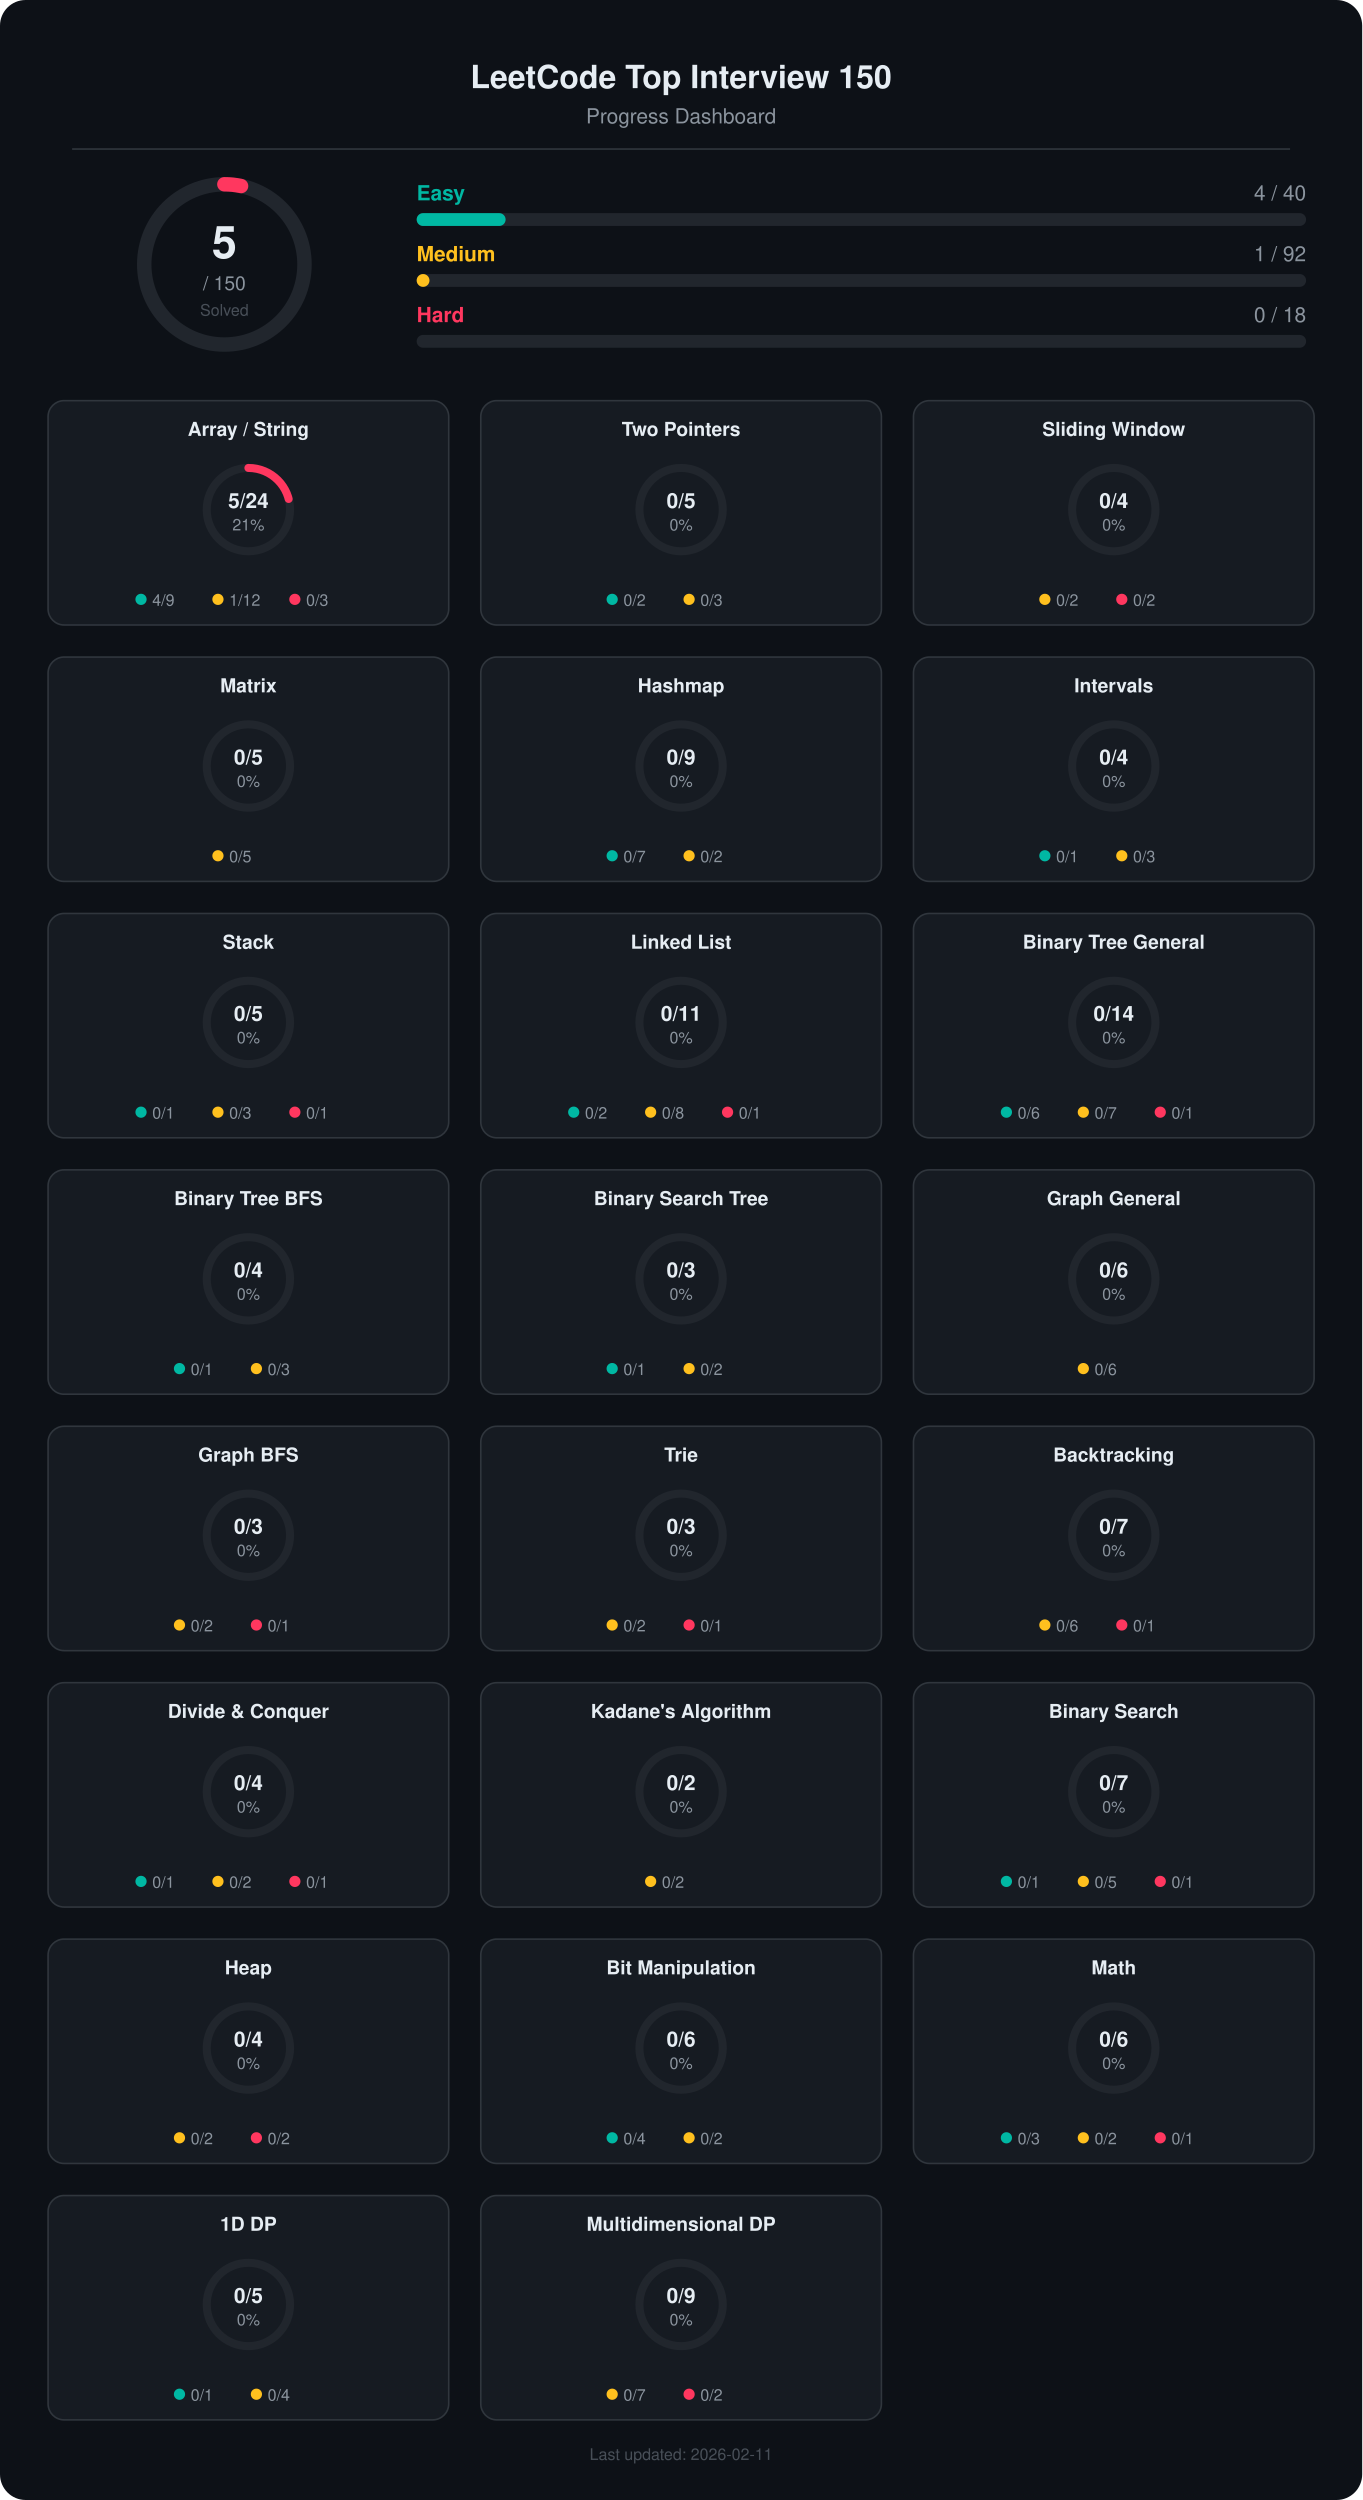
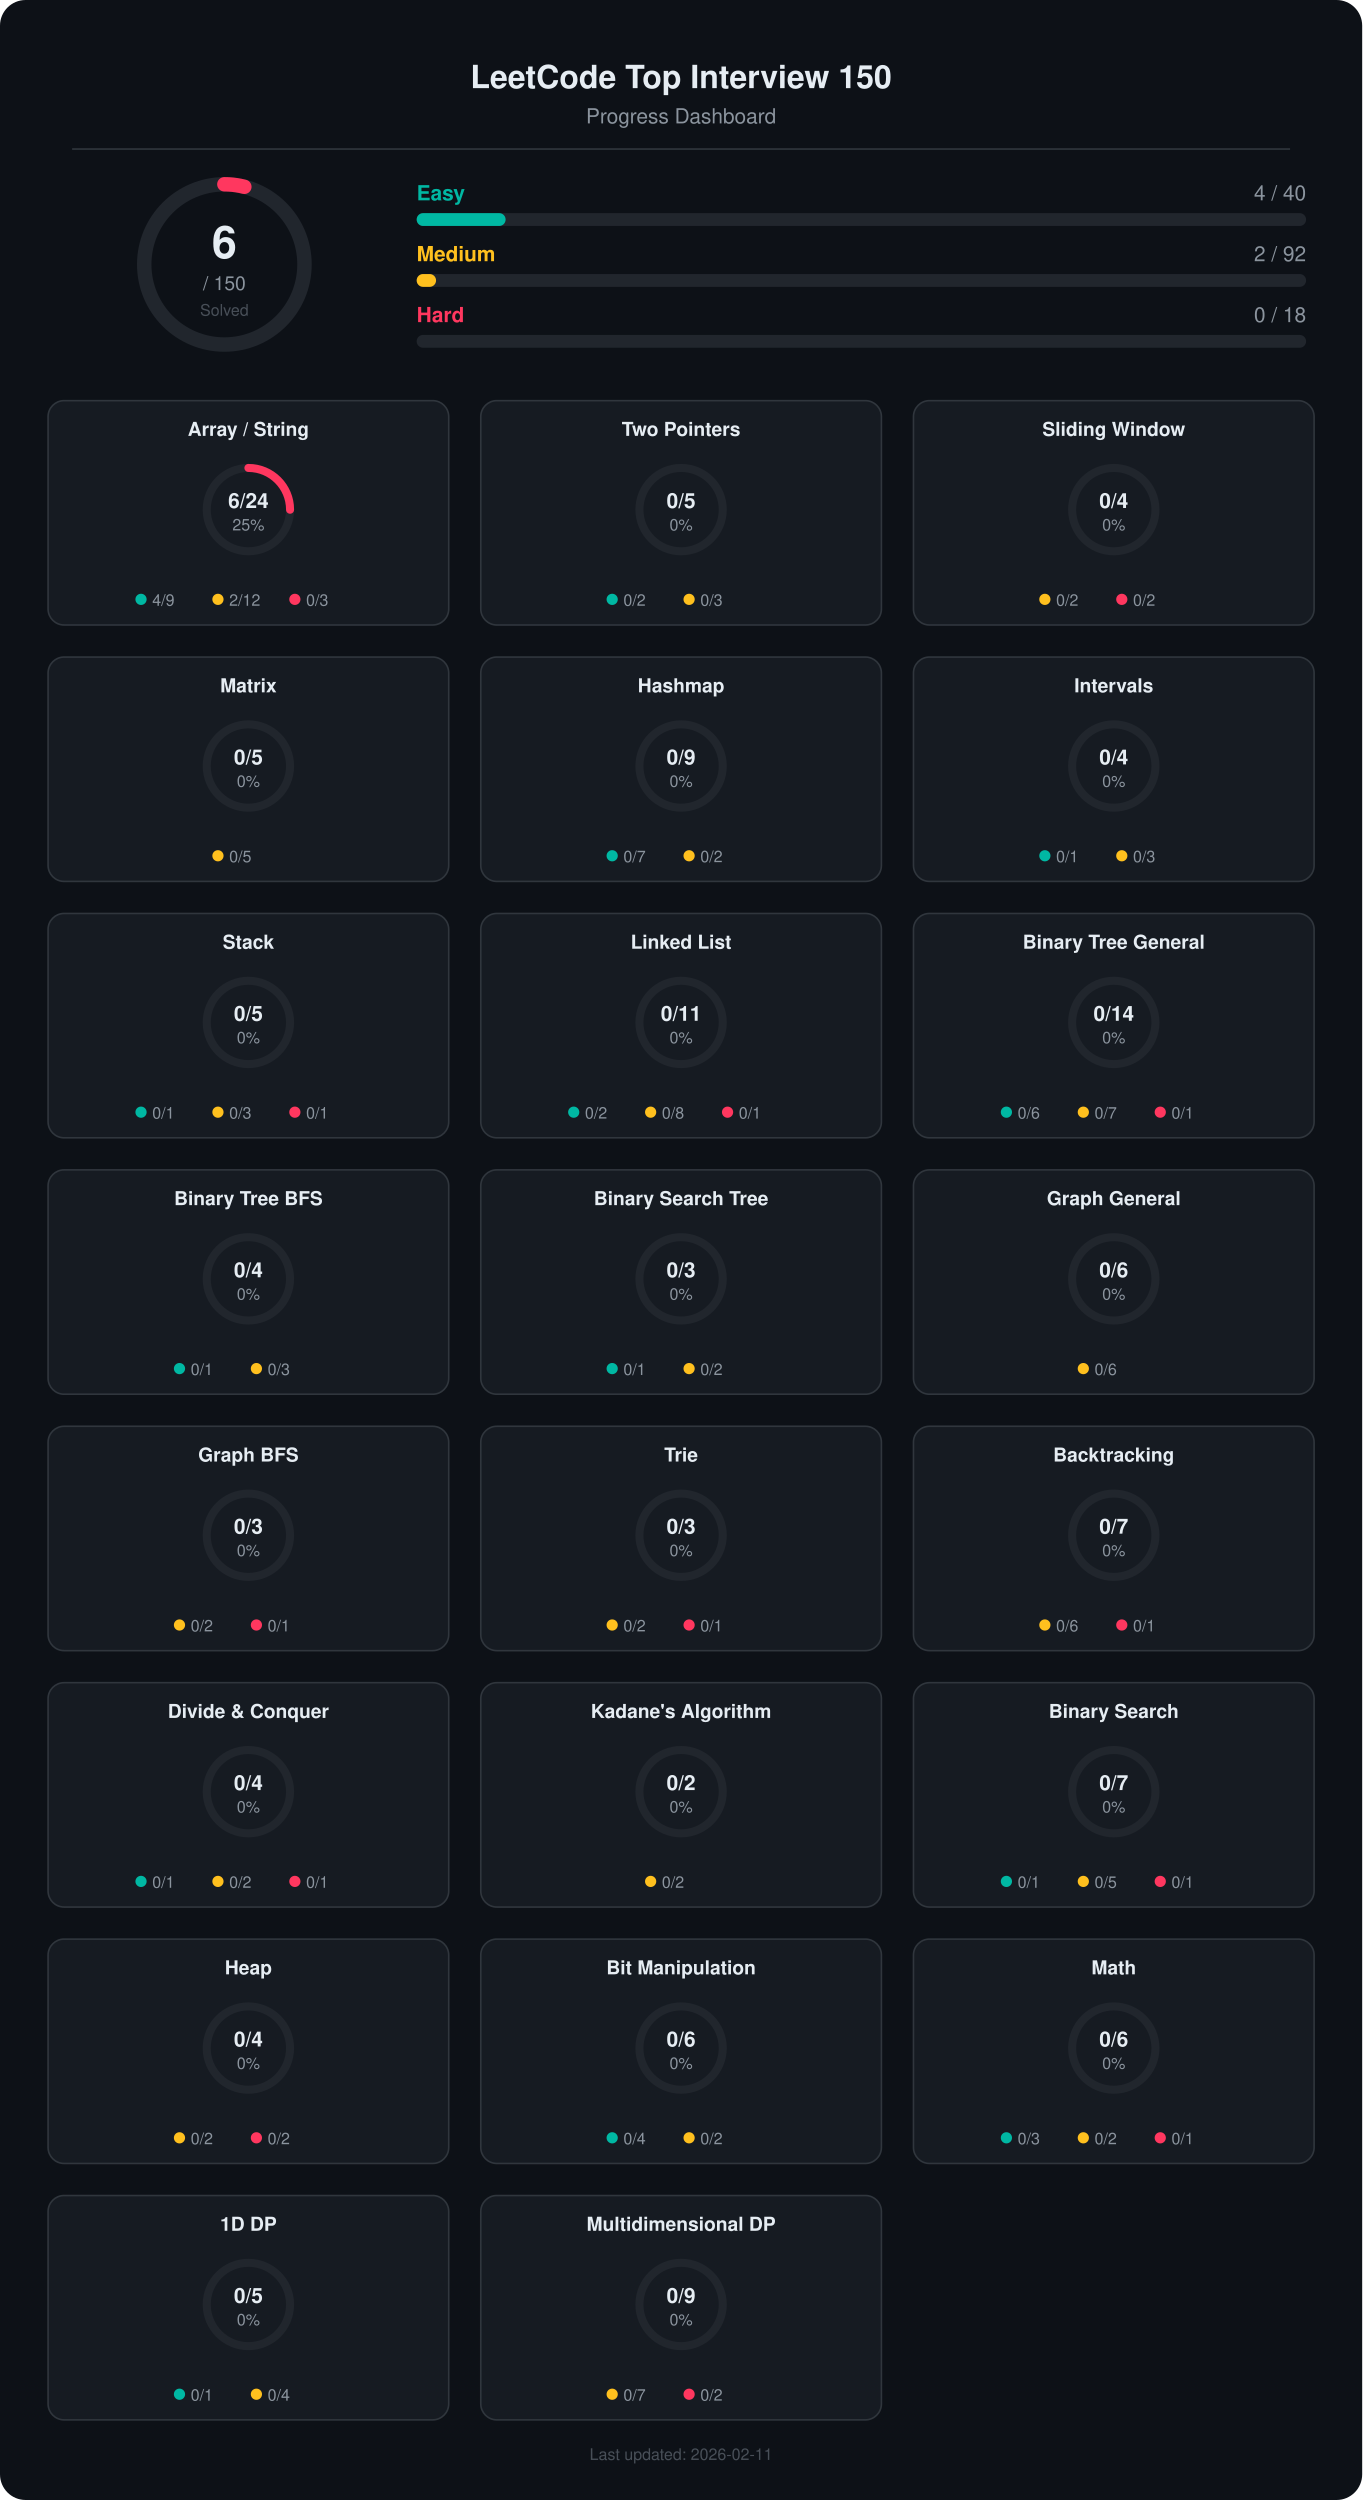
<svg xmlns="http://www.w3.org/2000/svg" width="850" height="1560" viewBox="0 0 850 1560">
  <rect width="850" height="1560" rx="16" fill="#0d1117" />
  <text x="425.0" y="55" fill="#e6edf3" font-size="20" font-weight="700" font-family="-apple-system,BlinkMacSystemFont,'Segoe UI',Helvetica,Arial,sans-serif" text-anchor="middle">LeetCode Top Interview 150</text>
  <text x="425.0" y="77" fill="#8b949e" font-size="13" font-weight="400" font-family="-apple-system,BlinkMacSystemFont,'Segoe UI',Helvetica,Arial,sans-serif" text-anchor="middle">Progress Dashboard</text>
  <line x1="45" y1="93" x2="805" y2="93" stroke="#30363d" stroke-width="1" />
  <circle cx="140" cy="165" r="50" fill="none" stroke="#21262d" stroke-width="9" />
-   <circle cx="140" cy="165" r="50" fill="none" stroke="#ff375f" stroke-width="9" stroke-linecap="round" stroke-dasharray="314.2" stroke-dashoffset="303.7" transform="rotate(-90 140 165)" />
-   <text x="140" y="161" fill="#e6edf3" font-size="28" font-weight="700" font-family="-apple-system,BlinkMacSystemFont,'Segoe UI',Helvetica,Arial,sans-serif" text-anchor="middle">5</text>
+   <circle cx="140" cy="165" r="50" fill="none" stroke="#ff375f" stroke-width="9" stroke-linecap="round" stroke-dasharray="314.2" stroke-dashoffset="301.6" transform="rotate(-90 140 165)" />
+   <text x="140" y="161" fill="#e6edf3" font-size="28" font-weight="700" font-family="-apple-system,BlinkMacSystemFont,'Segoe UI',Helvetica,Arial,sans-serif" text-anchor="middle">6</text>
  <text x="140" y="181" fill="#8b949e" font-size="12" font-weight="400" font-family="-apple-system,BlinkMacSystemFont,'Segoe UI',Helvetica,Arial,sans-serif" text-anchor="middle">/ 150</text>
  <text x="140" y="197" fill="#484f58" font-size="10" font-weight="400" font-family="-apple-system,BlinkMacSystemFont,'Segoe UI',Helvetica,Arial,sans-serif" text-anchor="middle">Solved</text>
  <text x="260" y="125" fill="#00b8a3" font-size="13" font-weight="600" font-family="-apple-system,BlinkMacSystemFont,'Segoe UI',Helvetica,Arial,sans-serif" text-anchor="start">Easy</text>
  <text x="815" y="125" fill="#8b949e" font-size="13" font-weight="400" font-family="-apple-system,BlinkMacSystemFont,'Segoe UI',Helvetica,Arial,sans-serif" text-anchor="end">4 / 40</text>
  <rect x="260" y="133" width="555" height="8" rx="4.0" fill="#21262d" />
  <rect x="260" y="133" width="55.5" height="8" rx="4.0" fill="#00b8a3" />
  <text x="260" y="163" fill="#ffc01e" font-size="13" font-weight="600" font-family="-apple-system,BlinkMacSystemFont,'Segoe UI',Helvetica,Arial,sans-serif" text-anchor="start">Medium</text>
-   <text x="815" y="163" fill="#8b949e" font-size="13" font-weight="400" font-family="-apple-system,BlinkMacSystemFont,'Segoe UI',Helvetica,Arial,sans-serif" text-anchor="end">1 / 92</text>
+   <text x="815" y="163" fill="#8b949e" font-size="13" font-weight="400" font-family="-apple-system,BlinkMacSystemFont,'Segoe UI',Helvetica,Arial,sans-serif" text-anchor="end">2 / 92</text>
  <rect x="260" y="171" width="555" height="8" rx="4.0" fill="#21262d" />
-   <rect x="260" y="171" width="8.0" height="8" rx="4.0" fill="#ffc01e" />
+   <rect x="260" y="171" width="12.1" height="8" rx="4.0" fill="#ffc01e" />
  <text x="260" y="201" fill="#ff375f" font-size="13" font-weight="600" font-family="-apple-system,BlinkMacSystemFont,'Segoe UI',Helvetica,Arial,sans-serif" text-anchor="start">Hard</text>
  <text x="815" y="201" fill="#8b949e" font-size="13" font-weight="400" font-family="-apple-system,BlinkMacSystemFont,'Segoe UI',Helvetica,Arial,sans-serif" text-anchor="end">0 / 18</text>
  <rect x="260" y="209" width="555" height="8" rx="4.0" fill="#21262d" />
  <rect x="30.0" y="250" width="250" height="140" rx="10" fill="#161b22" stroke="#30363d" stroke-width="1" />
  <text x="155.0" y="272" fill="#e6edf3" font-size="12" font-weight="600" font-family="-apple-system,BlinkMacSystemFont,'Segoe UI',Helvetica,Arial,sans-serif" text-anchor="middle">Array / String</text>
  <circle cx="155.0" cy="318" r="26" fill="none" stroke="#21262d" stroke-width="5" />
-   <circle cx="155.0" cy="318" r="26" fill="none" stroke="#ff375f" stroke-width="5" stroke-linecap="round" stroke-dasharray="163.4" stroke-dashoffset="129.3" transform="rotate(-90 155.0 318)" />
-   <text x="155.0" y="317" fill="#e6edf3" font-size="13" font-weight="700" font-family="-apple-system,BlinkMacSystemFont,'Segoe UI',Helvetica,Arial,sans-serif" text-anchor="middle">5/24</text>
-   <text x="155.0" y="331" fill="#8b949e" font-size="10" font-weight="400" font-family="-apple-system,BlinkMacSystemFont,'Segoe UI',Helvetica,Arial,sans-serif" text-anchor="middle">21%</text>
+   <circle cx="155.0" cy="318" r="26" fill="none" stroke="#ff375f" stroke-width="5" stroke-linecap="round" stroke-dasharray="163.4" stroke-dashoffset="122.5" transform="rotate(-90 155.0 318)" />
+   <text x="155.0" y="317" fill="#e6edf3" font-size="13" font-weight="700" font-family="-apple-system,BlinkMacSystemFont,'Segoe UI',Helvetica,Arial,sans-serif" text-anchor="middle">6/24</text>
+   <text x="155.0" y="331" fill="#8b949e" font-size="10" font-weight="400" font-family="-apple-system,BlinkMacSystemFont,'Segoe UI',Helvetica,Arial,sans-serif" text-anchor="middle">25%</text>
  <circle cx="88.0" cy="374" r="3.5" fill="#00b8a3" />
  <text x="95.0" y="378" fill="#8b949e" font-size="10" font-weight="normal" font-family="-apple-system,BlinkMacSystemFont,'Segoe UI',Helvetica,Arial,sans-serif" text-anchor="start">4/9</text>
  <circle cx="136.0" cy="374" r="3.5" fill="#ffc01e" />
-   <text x="143.0" y="378" fill="#8b949e" font-size="10" font-weight="normal" font-family="-apple-system,BlinkMacSystemFont,'Segoe UI',Helvetica,Arial,sans-serif" text-anchor="start">1/12</text>
+   <text x="143.0" y="378" fill="#8b949e" font-size="10" font-weight="normal" font-family="-apple-system,BlinkMacSystemFont,'Segoe UI',Helvetica,Arial,sans-serif" text-anchor="start">2/12</text>
  <circle cx="184.0" cy="374" r="3.5" fill="#ff375f" />
  <text x="191.0" y="378" fill="#8b949e" font-size="10" font-weight="normal" font-family="-apple-system,BlinkMacSystemFont,'Segoe UI',Helvetica,Arial,sans-serif" text-anchor="start">0/3</text>
  <rect x="300.0" y="250" width="250" height="140" rx="10" fill="#161b22" stroke="#30363d" stroke-width="1" />
  <text x="425.0" y="272" fill="#e6edf3" font-size="12" font-weight="600" font-family="-apple-system,BlinkMacSystemFont,'Segoe UI',Helvetica,Arial,sans-serif" text-anchor="middle">Two Pointers</text>
  <circle cx="425.0" cy="318" r="26" fill="none" stroke="#21262d" stroke-width="5" />
  <text x="425.0" y="317" fill="#e6edf3" font-size="13" font-weight="700" font-family="-apple-system,BlinkMacSystemFont,'Segoe UI',Helvetica,Arial,sans-serif" text-anchor="middle">0/5</text>
  <text x="425.0" y="331" fill="#8b949e" font-size="10" font-weight="400" font-family="-apple-system,BlinkMacSystemFont,'Segoe UI',Helvetica,Arial,sans-serif" text-anchor="middle">0%</text>
  <circle cx="382.0" cy="374" r="3.5" fill="#00b8a3" />
  <text x="389.0" y="378" fill="#8b949e" font-size="10" font-weight="normal" font-family="-apple-system,BlinkMacSystemFont,'Segoe UI',Helvetica,Arial,sans-serif" text-anchor="start">0/2</text>
  <circle cx="430.0" cy="374" r="3.5" fill="#ffc01e" />
  <text x="437.0" y="378" fill="#8b949e" font-size="10" font-weight="normal" font-family="-apple-system,BlinkMacSystemFont,'Segoe UI',Helvetica,Arial,sans-serif" text-anchor="start">0/3</text>
  <rect x="570.0" y="250" width="250" height="140" rx="10" fill="#161b22" stroke="#30363d" stroke-width="1" />
  <text x="695.0" y="272" fill="#e6edf3" font-size="12" font-weight="600" font-family="-apple-system,BlinkMacSystemFont,'Segoe UI',Helvetica,Arial,sans-serif" text-anchor="middle">Sliding Window</text>
  <circle cx="695.0" cy="318" r="26" fill="none" stroke="#21262d" stroke-width="5" />
  <text x="695.0" y="317" fill="#e6edf3" font-size="13" font-weight="700" font-family="-apple-system,BlinkMacSystemFont,'Segoe UI',Helvetica,Arial,sans-serif" text-anchor="middle">0/4</text>
  <text x="695.0" y="331" fill="#8b949e" font-size="10" font-weight="400" font-family="-apple-system,BlinkMacSystemFont,'Segoe UI',Helvetica,Arial,sans-serif" text-anchor="middle">0%</text>
  <circle cx="652.0" cy="374" r="3.5" fill="#ffc01e" />
  <text x="659.0" y="378" fill="#8b949e" font-size="10" font-weight="normal" font-family="-apple-system,BlinkMacSystemFont,'Segoe UI',Helvetica,Arial,sans-serif" text-anchor="start">0/2</text>
  <circle cx="700.0" cy="374" r="3.5" fill="#ff375f" />
  <text x="707.0" y="378" fill="#8b949e" font-size="10" font-weight="normal" font-family="-apple-system,BlinkMacSystemFont,'Segoe UI',Helvetica,Arial,sans-serif" text-anchor="start">0/2</text>
  <rect x="30.0" y="410" width="250" height="140" rx="10" fill="#161b22" stroke="#30363d" stroke-width="1" />
  <text x="155.0" y="432" fill="#e6edf3" font-size="12" font-weight="600" font-family="-apple-system,BlinkMacSystemFont,'Segoe UI',Helvetica,Arial,sans-serif" text-anchor="middle">Matrix</text>
  <circle cx="155.0" cy="478" r="26" fill="none" stroke="#21262d" stroke-width="5" />
  <text x="155.0" y="477" fill="#e6edf3" font-size="13" font-weight="700" font-family="-apple-system,BlinkMacSystemFont,'Segoe UI',Helvetica,Arial,sans-serif" text-anchor="middle">0/5</text>
  <text x="155.0" y="491" fill="#8b949e" font-size="10" font-weight="400" font-family="-apple-system,BlinkMacSystemFont,'Segoe UI',Helvetica,Arial,sans-serif" text-anchor="middle">0%</text>
  <circle cx="136.0" cy="534" r="3.5" fill="#ffc01e" />
  <text x="143.0" y="538" fill="#8b949e" font-size="10" font-weight="normal" font-family="-apple-system,BlinkMacSystemFont,'Segoe UI',Helvetica,Arial,sans-serif" text-anchor="start">0/5</text>
  <rect x="300.0" y="410" width="250" height="140" rx="10" fill="#161b22" stroke="#30363d" stroke-width="1" />
  <text x="425.0" y="432" fill="#e6edf3" font-size="12" font-weight="600" font-family="-apple-system,BlinkMacSystemFont,'Segoe UI',Helvetica,Arial,sans-serif" text-anchor="middle">Hashmap</text>
  <circle cx="425.0" cy="478" r="26" fill="none" stroke="#21262d" stroke-width="5" />
  <text x="425.0" y="477" fill="#e6edf3" font-size="13" font-weight="700" font-family="-apple-system,BlinkMacSystemFont,'Segoe UI',Helvetica,Arial,sans-serif" text-anchor="middle">0/9</text>
  <text x="425.0" y="491" fill="#8b949e" font-size="10" font-weight="400" font-family="-apple-system,BlinkMacSystemFont,'Segoe UI',Helvetica,Arial,sans-serif" text-anchor="middle">0%</text>
  <circle cx="382.0" cy="534" r="3.5" fill="#00b8a3" />
  <text x="389.0" y="538" fill="#8b949e" font-size="10" font-weight="normal" font-family="-apple-system,BlinkMacSystemFont,'Segoe UI',Helvetica,Arial,sans-serif" text-anchor="start">0/7</text>
  <circle cx="430.0" cy="534" r="3.5" fill="#ffc01e" />
  <text x="437.0" y="538" fill="#8b949e" font-size="10" font-weight="normal" font-family="-apple-system,BlinkMacSystemFont,'Segoe UI',Helvetica,Arial,sans-serif" text-anchor="start">0/2</text>
  <rect x="570.0" y="410" width="250" height="140" rx="10" fill="#161b22" stroke="#30363d" stroke-width="1" />
  <text x="695.0" y="432" fill="#e6edf3" font-size="12" font-weight="600" font-family="-apple-system,BlinkMacSystemFont,'Segoe UI',Helvetica,Arial,sans-serif" text-anchor="middle">Intervals</text>
  <circle cx="695.0" cy="478" r="26" fill="none" stroke="#21262d" stroke-width="5" />
  <text x="695.0" y="477" fill="#e6edf3" font-size="13" font-weight="700" font-family="-apple-system,BlinkMacSystemFont,'Segoe UI',Helvetica,Arial,sans-serif" text-anchor="middle">0/4</text>
  <text x="695.0" y="491" fill="#8b949e" font-size="10" font-weight="400" font-family="-apple-system,BlinkMacSystemFont,'Segoe UI',Helvetica,Arial,sans-serif" text-anchor="middle">0%</text>
  <circle cx="652.0" cy="534" r="3.5" fill="#00b8a3" />
  <text x="659.0" y="538" fill="#8b949e" font-size="10" font-weight="normal" font-family="-apple-system,BlinkMacSystemFont,'Segoe UI',Helvetica,Arial,sans-serif" text-anchor="start">0/1</text>
  <circle cx="700.0" cy="534" r="3.5" fill="#ffc01e" />
  <text x="707.0" y="538" fill="#8b949e" font-size="10" font-weight="normal" font-family="-apple-system,BlinkMacSystemFont,'Segoe UI',Helvetica,Arial,sans-serif" text-anchor="start">0/3</text>
  <rect x="30.0" y="570" width="250" height="140" rx="10" fill="#161b22" stroke="#30363d" stroke-width="1" />
  <text x="155.0" y="592" fill="#e6edf3" font-size="12" font-weight="600" font-family="-apple-system,BlinkMacSystemFont,'Segoe UI',Helvetica,Arial,sans-serif" text-anchor="middle">Stack</text>
  <circle cx="155.0" cy="638" r="26" fill="none" stroke="#21262d" stroke-width="5" />
  <text x="155.0" y="637" fill="#e6edf3" font-size="13" font-weight="700" font-family="-apple-system,BlinkMacSystemFont,'Segoe UI',Helvetica,Arial,sans-serif" text-anchor="middle">0/5</text>
  <text x="155.0" y="651" fill="#8b949e" font-size="10" font-weight="400" font-family="-apple-system,BlinkMacSystemFont,'Segoe UI',Helvetica,Arial,sans-serif" text-anchor="middle">0%</text>
  <circle cx="88.0" cy="694" r="3.5" fill="#00b8a3" />
  <text x="95.0" y="698" fill="#8b949e" font-size="10" font-weight="normal" font-family="-apple-system,BlinkMacSystemFont,'Segoe UI',Helvetica,Arial,sans-serif" text-anchor="start">0/1</text>
  <circle cx="136.0" cy="694" r="3.5" fill="#ffc01e" />
  <text x="143.0" y="698" fill="#8b949e" font-size="10" font-weight="normal" font-family="-apple-system,BlinkMacSystemFont,'Segoe UI',Helvetica,Arial,sans-serif" text-anchor="start">0/3</text>
  <circle cx="184.0" cy="694" r="3.5" fill="#ff375f" />
  <text x="191.0" y="698" fill="#8b949e" font-size="10" font-weight="normal" font-family="-apple-system,BlinkMacSystemFont,'Segoe UI',Helvetica,Arial,sans-serif" text-anchor="start">0/1</text>
  <rect x="300.0" y="570" width="250" height="140" rx="10" fill="#161b22" stroke="#30363d" stroke-width="1" />
  <text x="425.0" y="592" fill="#e6edf3" font-size="12" font-weight="600" font-family="-apple-system,BlinkMacSystemFont,'Segoe UI',Helvetica,Arial,sans-serif" text-anchor="middle">Linked List</text>
  <circle cx="425.0" cy="638" r="26" fill="none" stroke="#21262d" stroke-width="5" />
  <text x="425.0" y="637" fill="#e6edf3" font-size="13" font-weight="700" font-family="-apple-system,BlinkMacSystemFont,'Segoe UI',Helvetica,Arial,sans-serif" text-anchor="middle">0/11</text>
  <text x="425.0" y="651" fill="#8b949e" font-size="10" font-weight="400" font-family="-apple-system,BlinkMacSystemFont,'Segoe UI',Helvetica,Arial,sans-serif" text-anchor="middle">0%</text>
  <circle cx="358.0" cy="694" r="3.5" fill="#00b8a3" />
  <text x="365.0" y="698" fill="#8b949e" font-size="10" font-weight="normal" font-family="-apple-system,BlinkMacSystemFont,'Segoe UI',Helvetica,Arial,sans-serif" text-anchor="start">0/2</text>
  <circle cx="406.0" cy="694" r="3.5" fill="#ffc01e" />
  <text x="413.0" y="698" fill="#8b949e" font-size="10" font-weight="normal" font-family="-apple-system,BlinkMacSystemFont,'Segoe UI',Helvetica,Arial,sans-serif" text-anchor="start">0/8</text>
  <circle cx="454.0" cy="694" r="3.5" fill="#ff375f" />
  <text x="461.0" y="698" fill="#8b949e" font-size="10" font-weight="normal" font-family="-apple-system,BlinkMacSystemFont,'Segoe UI',Helvetica,Arial,sans-serif" text-anchor="start">0/1</text>
  <rect x="570.0" y="570" width="250" height="140" rx="10" fill="#161b22" stroke="#30363d" stroke-width="1" />
  <text x="695.0" y="592" fill="#e6edf3" font-size="12" font-weight="600" font-family="-apple-system,BlinkMacSystemFont,'Segoe UI',Helvetica,Arial,sans-serif" text-anchor="middle">Binary Tree General</text>
  <circle cx="695.0" cy="638" r="26" fill="none" stroke="#21262d" stroke-width="5" />
  <text x="695.0" y="637" fill="#e6edf3" font-size="13" font-weight="700" font-family="-apple-system,BlinkMacSystemFont,'Segoe UI',Helvetica,Arial,sans-serif" text-anchor="middle">0/14</text>
  <text x="695.0" y="651" fill="#8b949e" font-size="10" font-weight="400" font-family="-apple-system,BlinkMacSystemFont,'Segoe UI',Helvetica,Arial,sans-serif" text-anchor="middle">0%</text>
  <circle cx="628.0" cy="694" r="3.5" fill="#00b8a3" />
  <text x="635.0" y="698" fill="#8b949e" font-size="10" font-weight="normal" font-family="-apple-system,BlinkMacSystemFont,'Segoe UI',Helvetica,Arial,sans-serif" text-anchor="start">0/6</text>
  <circle cx="676.0" cy="694" r="3.5" fill="#ffc01e" />
  <text x="683.0" y="698" fill="#8b949e" font-size="10" font-weight="normal" font-family="-apple-system,BlinkMacSystemFont,'Segoe UI',Helvetica,Arial,sans-serif" text-anchor="start">0/7</text>
  <circle cx="724.0" cy="694" r="3.5" fill="#ff375f" />
  <text x="731.0" y="698" fill="#8b949e" font-size="10" font-weight="normal" font-family="-apple-system,BlinkMacSystemFont,'Segoe UI',Helvetica,Arial,sans-serif" text-anchor="start">0/1</text>
  <rect x="30.0" y="730" width="250" height="140" rx="10" fill="#161b22" stroke="#30363d" stroke-width="1" />
  <text x="155.0" y="752" fill="#e6edf3" font-size="12" font-weight="600" font-family="-apple-system,BlinkMacSystemFont,'Segoe UI',Helvetica,Arial,sans-serif" text-anchor="middle">Binary Tree BFS</text>
  <circle cx="155.0" cy="798" r="26" fill="none" stroke="#21262d" stroke-width="5" />
  <text x="155.0" y="797" fill="#e6edf3" font-size="13" font-weight="700" font-family="-apple-system,BlinkMacSystemFont,'Segoe UI',Helvetica,Arial,sans-serif" text-anchor="middle">0/4</text>
  <text x="155.0" y="811" fill="#8b949e" font-size="10" font-weight="400" font-family="-apple-system,BlinkMacSystemFont,'Segoe UI',Helvetica,Arial,sans-serif" text-anchor="middle">0%</text>
  <circle cx="112.0" cy="854" r="3.5" fill="#00b8a3" />
  <text x="119.0" y="858" fill="#8b949e" font-size="10" font-weight="normal" font-family="-apple-system,BlinkMacSystemFont,'Segoe UI',Helvetica,Arial,sans-serif" text-anchor="start">0/1</text>
  <circle cx="160.0" cy="854" r="3.5" fill="#ffc01e" />
  <text x="167.0" y="858" fill="#8b949e" font-size="10" font-weight="normal" font-family="-apple-system,BlinkMacSystemFont,'Segoe UI',Helvetica,Arial,sans-serif" text-anchor="start">0/3</text>
  <rect x="300.0" y="730" width="250" height="140" rx="10" fill="#161b22" stroke="#30363d" stroke-width="1" />
  <text x="425.0" y="752" fill="#e6edf3" font-size="12" font-weight="600" font-family="-apple-system,BlinkMacSystemFont,'Segoe UI',Helvetica,Arial,sans-serif" text-anchor="middle">Binary Search Tree</text>
  <circle cx="425.0" cy="798" r="26" fill="none" stroke="#21262d" stroke-width="5" />
  <text x="425.0" y="797" fill="#e6edf3" font-size="13" font-weight="700" font-family="-apple-system,BlinkMacSystemFont,'Segoe UI',Helvetica,Arial,sans-serif" text-anchor="middle">0/3</text>
  <text x="425.0" y="811" fill="#8b949e" font-size="10" font-weight="400" font-family="-apple-system,BlinkMacSystemFont,'Segoe UI',Helvetica,Arial,sans-serif" text-anchor="middle">0%</text>
  <circle cx="382.0" cy="854" r="3.5" fill="#00b8a3" />
  <text x="389.0" y="858" fill="#8b949e" font-size="10" font-weight="normal" font-family="-apple-system,BlinkMacSystemFont,'Segoe UI',Helvetica,Arial,sans-serif" text-anchor="start">0/1</text>
  <circle cx="430.0" cy="854" r="3.5" fill="#ffc01e" />
  <text x="437.0" y="858" fill="#8b949e" font-size="10" font-weight="normal" font-family="-apple-system,BlinkMacSystemFont,'Segoe UI',Helvetica,Arial,sans-serif" text-anchor="start">0/2</text>
  <rect x="570.0" y="730" width="250" height="140" rx="10" fill="#161b22" stroke="#30363d" stroke-width="1" />
  <text x="695.0" y="752" fill="#e6edf3" font-size="12" font-weight="600" font-family="-apple-system,BlinkMacSystemFont,'Segoe UI',Helvetica,Arial,sans-serif" text-anchor="middle">Graph General</text>
  <circle cx="695.0" cy="798" r="26" fill="none" stroke="#21262d" stroke-width="5" />
  <text x="695.0" y="797" fill="#e6edf3" font-size="13" font-weight="700" font-family="-apple-system,BlinkMacSystemFont,'Segoe UI',Helvetica,Arial,sans-serif" text-anchor="middle">0/6</text>
  <text x="695.0" y="811" fill="#8b949e" font-size="10" font-weight="400" font-family="-apple-system,BlinkMacSystemFont,'Segoe UI',Helvetica,Arial,sans-serif" text-anchor="middle">0%</text>
  <circle cx="676.0" cy="854" r="3.5" fill="#ffc01e" />
  <text x="683.0" y="858" fill="#8b949e" font-size="10" font-weight="normal" font-family="-apple-system,BlinkMacSystemFont,'Segoe UI',Helvetica,Arial,sans-serif" text-anchor="start">0/6</text>
  <rect x="30.0" y="890" width="250" height="140" rx="10" fill="#161b22" stroke="#30363d" stroke-width="1" />
  <text x="155.0" y="912" fill="#e6edf3" font-size="12" font-weight="600" font-family="-apple-system,BlinkMacSystemFont,'Segoe UI',Helvetica,Arial,sans-serif" text-anchor="middle">Graph BFS</text>
  <circle cx="155.0" cy="958" r="26" fill="none" stroke="#21262d" stroke-width="5" />
  <text x="155.0" y="957" fill="#e6edf3" font-size="13" font-weight="700" font-family="-apple-system,BlinkMacSystemFont,'Segoe UI',Helvetica,Arial,sans-serif" text-anchor="middle">0/3</text>
  <text x="155.0" y="971" fill="#8b949e" font-size="10" font-weight="400" font-family="-apple-system,BlinkMacSystemFont,'Segoe UI',Helvetica,Arial,sans-serif" text-anchor="middle">0%</text>
  <circle cx="112.0" cy="1014" r="3.5" fill="#ffc01e" />
  <text x="119.0" y="1018" fill="#8b949e" font-size="10" font-weight="normal" font-family="-apple-system,BlinkMacSystemFont,'Segoe UI',Helvetica,Arial,sans-serif" text-anchor="start">0/2</text>
  <circle cx="160.0" cy="1014" r="3.5" fill="#ff375f" />
  <text x="167.0" y="1018" fill="#8b949e" font-size="10" font-weight="normal" font-family="-apple-system,BlinkMacSystemFont,'Segoe UI',Helvetica,Arial,sans-serif" text-anchor="start">0/1</text>
  <rect x="300.0" y="890" width="250" height="140" rx="10" fill="#161b22" stroke="#30363d" stroke-width="1" />
  <text x="425.0" y="912" fill="#e6edf3" font-size="12" font-weight="600" font-family="-apple-system,BlinkMacSystemFont,'Segoe UI',Helvetica,Arial,sans-serif" text-anchor="middle">Trie</text>
  <circle cx="425.0" cy="958" r="26" fill="none" stroke="#21262d" stroke-width="5" />
  <text x="425.0" y="957" fill="#e6edf3" font-size="13" font-weight="700" font-family="-apple-system,BlinkMacSystemFont,'Segoe UI',Helvetica,Arial,sans-serif" text-anchor="middle">0/3</text>
  <text x="425.0" y="971" fill="#8b949e" font-size="10" font-weight="400" font-family="-apple-system,BlinkMacSystemFont,'Segoe UI',Helvetica,Arial,sans-serif" text-anchor="middle">0%</text>
  <circle cx="382.0" cy="1014" r="3.5" fill="#ffc01e" />
  <text x="389.0" y="1018" fill="#8b949e" font-size="10" font-weight="normal" font-family="-apple-system,BlinkMacSystemFont,'Segoe UI',Helvetica,Arial,sans-serif" text-anchor="start">0/2</text>
  <circle cx="430.0" cy="1014" r="3.5" fill="#ff375f" />
  <text x="437.0" y="1018" fill="#8b949e" font-size="10" font-weight="normal" font-family="-apple-system,BlinkMacSystemFont,'Segoe UI',Helvetica,Arial,sans-serif" text-anchor="start">0/1</text>
  <rect x="570.0" y="890" width="250" height="140" rx="10" fill="#161b22" stroke="#30363d" stroke-width="1" />
  <text x="695.0" y="912" fill="#e6edf3" font-size="12" font-weight="600" font-family="-apple-system,BlinkMacSystemFont,'Segoe UI',Helvetica,Arial,sans-serif" text-anchor="middle">Backtracking</text>
  <circle cx="695.0" cy="958" r="26" fill="none" stroke="#21262d" stroke-width="5" />
  <text x="695.0" y="957" fill="#e6edf3" font-size="13" font-weight="700" font-family="-apple-system,BlinkMacSystemFont,'Segoe UI',Helvetica,Arial,sans-serif" text-anchor="middle">0/7</text>
  <text x="695.0" y="971" fill="#8b949e" font-size="10" font-weight="400" font-family="-apple-system,BlinkMacSystemFont,'Segoe UI',Helvetica,Arial,sans-serif" text-anchor="middle">0%</text>
  <circle cx="652.0" cy="1014" r="3.5" fill="#ffc01e" />
  <text x="659.0" y="1018" fill="#8b949e" font-size="10" font-weight="normal" font-family="-apple-system,BlinkMacSystemFont,'Segoe UI',Helvetica,Arial,sans-serif" text-anchor="start">0/6</text>
  <circle cx="700.0" cy="1014" r="3.5" fill="#ff375f" />
  <text x="707.0" y="1018" fill="#8b949e" font-size="10" font-weight="normal" font-family="-apple-system,BlinkMacSystemFont,'Segoe UI',Helvetica,Arial,sans-serif" text-anchor="start">0/1</text>
  <rect x="30.0" y="1050" width="250" height="140" rx="10" fill="#161b22" stroke="#30363d" stroke-width="1" />
  <text x="155.0" y="1072" fill="#e6edf3" font-size="12" font-weight="600" font-family="-apple-system,BlinkMacSystemFont,'Segoe UI',Helvetica,Arial,sans-serif" text-anchor="middle">Divide &amp; Conquer</text>
  <circle cx="155.0" cy="1118" r="26" fill="none" stroke="#21262d" stroke-width="5" />
  <text x="155.0" y="1117" fill="#e6edf3" font-size="13" font-weight="700" font-family="-apple-system,BlinkMacSystemFont,'Segoe UI',Helvetica,Arial,sans-serif" text-anchor="middle">0/4</text>
  <text x="155.0" y="1131" fill="#8b949e" font-size="10" font-weight="400" font-family="-apple-system,BlinkMacSystemFont,'Segoe UI',Helvetica,Arial,sans-serif" text-anchor="middle">0%</text>
  <circle cx="88.0" cy="1174" r="3.5" fill="#00b8a3" />
  <text x="95.0" y="1178" fill="#8b949e" font-size="10" font-weight="normal" font-family="-apple-system,BlinkMacSystemFont,'Segoe UI',Helvetica,Arial,sans-serif" text-anchor="start">0/1</text>
  <circle cx="136.0" cy="1174" r="3.5" fill="#ffc01e" />
  <text x="143.0" y="1178" fill="#8b949e" font-size="10" font-weight="normal" font-family="-apple-system,BlinkMacSystemFont,'Segoe UI',Helvetica,Arial,sans-serif" text-anchor="start">0/2</text>
  <circle cx="184.0" cy="1174" r="3.5" fill="#ff375f" />
  <text x="191.0" y="1178" fill="#8b949e" font-size="10" font-weight="normal" font-family="-apple-system,BlinkMacSystemFont,'Segoe UI',Helvetica,Arial,sans-serif" text-anchor="start">0/1</text>
  <rect x="300.0" y="1050" width="250" height="140" rx="10" fill="#161b22" stroke="#30363d" stroke-width="1" />
  <text x="425.0" y="1072" fill="#e6edf3" font-size="12" font-weight="600" font-family="-apple-system,BlinkMacSystemFont,'Segoe UI',Helvetica,Arial,sans-serif" text-anchor="middle">Kadane's Algorithm</text>
  <circle cx="425.0" cy="1118" r="26" fill="none" stroke="#21262d" stroke-width="5" />
  <text x="425.0" y="1117" fill="#e6edf3" font-size="13" font-weight="700" font-family="-apple-system,BlinkMacSystemFont,'Segoe UI',Helvetica,Arial,sans-serif" text-anchor="middle">0/2</text>
  <text x="425.0" y="1131" fill="#8b949e" font-size="10" font-weight="400" font-family="-apple-system,BlinkMacSystemFont,'Segoe UI',Helvetica,Arial,sans-serif" text-anchor="middle">0%</text>
  <circle cx="406.0" cy="1174" r="3.5" fill="#ffc01e" />
  <text x="413.0" y="1178" fill="#8b949e" font-size="10" font-weight="normal" font-family="-apple-system,BlinkMacSystemFont,'Segoe UI',Helvetica,Arial,sans-serif" text-anchor="start">0/2</text>
  <rect x="570.0" y="1050" width="250" height="140" rx="10" fill="#161b22" stroke="#30363d" stroke-width="1" />
  <text x="695.0" y="1072" fill="#e6edf3" font-size="12" font-weight="600" font-family="-apple-system,BlinkMacSystemFont,'Segoe UI',Helvetica,Arial,sans-serif" text-anchor="middle">Binary Search</text>
  <circle cx="695.0" cy="1118" r="26" fill="none" stroke="#21262d" stroke-width="5" />
  <text x="695.0" y="1117" fill="#e6edf3" font-size="13" font-weight="700" font-family="-apple-system,BlinkMacSystemFont,'Segoe UI',Helvetica,Arial,sans-serif" text-anchor="middle">0/7</text>
  <text x="695.0" y="1131" fill="#8b949e" font-size="10" font-weight="400" font-family="-apple-system,BlinkMacSystemFont,'Segoe UI',Helvetica,Arial,sans-serif" text-anchor="middle">0%</text>
  <circle cx="628.0" cy="1174" r="3.5" fill="#00b8a3" />
  <text x="635.0" y="1178" fill="#8b949e" font-size="10" font-weight="normal" font-family="-apple-system,BlinkMacSystemFont,'Segoe UI',Helvetica,Arial,sans-serif" text-anchor="start">0/1</text>
  <circle cx="676.0" cy="1174" r="3.5" fill="#ffc01e" />
  <text x="683.0" y="1178" fill="#8b949e" font-size="10" font-weight="normal" font-family="-apple-system,BlinkMacSystemFont,'Segoe UI',Helvetica,Arial,sans-serif" text-anchor="start">0/5</text>
  <circle cx="724.0" cy="1174" r="3.5" fill="#ff375f" />
  <text x="731.0" y="1178" fill="#8b949e" font-size="10" font-weight="normal" font-family="-apple-system,BlinkMacSystemFont,'Segoe UI',Helvetica,Arial,sans-serif" text-anchor="start">0/1</text>
  <rect x="30.0" y="1210" width="250" height="140" rx="10" fill="#161b22" stroke="#30363d" stroke-width="1" />
  <text x="155.0" y="1232" fill="#e6edf3" font-size="12" font-weight="600" font-family="-apple-system,BlinkMacSystemFont,'Segoe UI',Helvetica,Arial,sans-serif" text-anchor="middle">Heap</text>
  <circle cx="155.0" cy="1278" r="26" fill="none" stroke="#21262d" stroke-width="5" />
  <text x="155.0" y="1277" fill="#e6edf3" font-size="13" font-weight="700" font-family="-apple-system,BlinkMacSystemFont,'Segoe UI',Helvetica,Arial,sans-serif" text-anchor="middle">0/4</text>
  <text x="155.0" y="1291" fill="#8b949e" font-size="10" font-weight="400" font-family="-apple-system,BlinkMacSystemFont,'Segoe UI',Helvetica,Arial,sans-serif" text-anchor="middle">0%</text>
  <circle cx="112.0" cy="1334" r="3.5" fill="#ffc01e" />
  <text x="119.0" y="1338" fill="#8b949e" font-size="10" font-weight="normal" font-family="-apple-system,BlinkMacSystemFont,'Segoe UI',Helvetica,Arial,sans-serif" text-anchor="start">0/2</text>
  <circle cx="160.0" cy="1334" r="3.5" fill="#ff375f" />
  <text x="167.0" y="1338" fill="#8b949e" font-size="10" font-weight="normal" font-family="-apple-system,BlinkMacSystemFont,'Segoe UI',Helvetica,Arial,sans-serif" text-anchor="start">0/2</text>
  <rect x="300.0" y="1210" width="250" height="140" rx="10" fill="#161b22" stroke="#30363d" stroke-width="1" />
  <text x="425.0" y="1232" fill="#e6edf3" font-size="12" font-weight="600" font-family="-apple-system,BlinkMacSystemFont,'Segoe UI',Helvetica,Arial,sans-serif" text-anchor="middle">Bit Manipulation</text>
  <circle cx="425.0" cy="1278" r="26" fill="none" stroke="#21262d" stroke-width="5" />
  <text x="425.0" y="1277" fill="#e6edf3" font-size="13" font-weight="700" font-family="-apple-system,BlinkMacSystemFont,'Segoe UI',Helvetica,Arial,sans-serif" text-anchor="middle">0/6</text>
  <text x="425.0" y="1291" fill="#8b949e" font-size="10" font-weight="400" font-family="-apple-system,BlinkMacSystemFont,'Segoe UI',Helvetica,Arial,sans-serif" text-anchor="middle">0%</text>
  <circle cx="382.0" cy="1334" r="3.5" fill="#00b8a3" />
  <text x="389.0" y="1338" fill="#8b949e" font-size="10" font-weight="normal" font-family="-apple-system,BlinkMacSystemFont,'Segoe UI',Helvetica,Arial,sans-serif" text-anchor="start">0/4</text>
  <circle cx="430.0" cy="1334" r="3.5" fill="#ffc01e" />
  <text x="437.0" y="1338" fill="#8b949e" font-size="10" font-weight="normal" font-family="-apple-system,BlinkMacSystemFont,'Segoe UI',Helvetica,Arial,sans-serif" text-anchor="start">0/2</text>
  <rect x="570.0" y="1210" width="250" height="140" rx="10" fill="#161b22" stroke="#30363d" stroke-width="1" />
  <text x="695.0" y="1232" fill="#e6edf3" font-size="12" font-weight="600" font-family="-apple-system,BlinkMacSystemFont,'Segoe UI',Helvetica,Arial,sans-serif" text-anchor="middle">Math</text>
  <circle cx="695.0" cy="1278" r="26" fill="none" stroke="#21262d" stroke-width="5" />
  <text x="695.0" y="1277" fill="#e6edf3" font-size="13" font-weight="700" font-family="-apple-system,BlinkMacSystemFont,'Segoe UI',Helvetica,Arial,sans-serif" text-anchor="middle">0/6</text>
  <text x="695.0" y="1291" fill="#8b949e" font-size="10" font-weight="400" font-family="-apple-system,BlinkMacSystemFont,'Segoe UI',Helvetica,Arial,sans-serif" text-anchor="middle">0%</text>
  <circle cx="628.0" cy="1334" r="3.5" fill="#00b8a3" />
  <text x="635.0" y="1338" fill="#8b949e" font-size="10" font-weight="normal" font-family="-apple-system,BlinkMacSystemFont,'Segoe UI',Helvetica,Arial,sans-serif" text-anchor="start">0/3</text>
  <circle cx="676.0" cy="1334" r="3.5" fill="#ffc01e" />
  <text x="683.0" y="1338" fill="#8b949e" font-size="10" font-weight="normal" font-family="-apple-system,BlinkMacSystemFont,'Segoe UI',Helvetica,Arial,sans-serif" text-anchor="start">0/2</text>
  <circle cx="724.0" cy="1334" r="3.5" fill="#ff375f" />
  <text x="731.0" y="1338" fill="#8b949e" font-size="10" font-weight="normal" font-family="-apple-system,BlinkMacSystemFont,'Segoe UI',Helvetica,Arial,sans-serif" text-anchor="start">0/1</text>
  <rect x="30.0" y="1370" width="250" height="140" rx="10" fill="#161b22" stroke="#30363d" stroke-width="1" />
  <text x="155.0" y="1392" fill="#e6edf3" font-size="12" font-weight="600" font-family="-apple-system,BlinkMacSystemFont,'Segoe UI',Helvetica,Arial,sans-serif" text-anchor="middle">1D DP</text>
  <circle cx="155.0" cy="1438" r="26" fill="none" stroke="#21262d" stroke-width="5" />
  <text x="155.0" y="1437" fill="#e6edf3" font-size="13" font-weight="700" font-family="-apple-system,BlinkMacSystemFont,'Segoe UI',Helvetica,Arial,sans-serif" text-anchor="middle">0/5</text>
  <text x="155.0" y="1451" fill="#8b949e" font-size="10" font-weight="400" font-family="-apple-system,BlinkMacSystemFont,'Segoe UI',Helvetica,Arial,sans-serif" text-anchor="middle">0%</text>
  <circle cx="112.0" cy="1494" r="3.5" fill="#00b8a3" />
  <text x="119.0" y="1498" fill="#8b949e" font-size="10" font-weight="normal" font-family="-apple-system,BlinkMacSystemFont,'Segoe UI',Helvetica,Arial,sans-serif" text-anchor="start">0/1</text>
  <circle cx="160.0" cy="1494" r="3.5" fill="#ffc01e" />
  <text x="167.0" y="1498" fill="#8b949e" font-size="10" font-weight="normal" font-family="-apple-system,BlinkMacSystemFont,'Segoe UI',Helvetica,Arial,sans-serif" text-anchor="start">0/4</text>
  <rect x="300.0" y="1370" width="250" height="140" rx="10" fill="#161b22" stroke="#30363d" stroke-width="1" />
  <text x="425.0" y="1392" fill="#e6edf3" font-size="12" font-weight="600" font-family="-apple-system,BlinkMacSystemFont,'Segoe UI',Helvetica,Arial,sans-serif" text-anchor="middle">Multidimensional DP</text>
  <circle cx="425.0" cy="1438" r="26" fill="none" stroke="#21262d" stroke-width="5" />
  <text x="425.0" y="1437" fill="#e6edf3" font-size="13" font-weight="700" font-family="-apple-system,BlinkMacSystemFont,'Segoe UI',Helvetica,Arial,sans-serif" text-anchor="middle">0/9</text>
  <text x="425.0" y="1451" fill="#8b949e" font-size="10" font-weight="400" font-family="-apple-system,BlinkMacSystemFont,'Segoe UI',Helvetica,Arial,sans-serif" text-anchor="middle">0%</text>
  <circle cx="382.0" cy="1494" r="3.5" fill="#ffc01e" />
  <text x="389.0" y="1498" fill="#8b949e" font-size="10" font-weight="normal" font-family="-apple-system,BlinkMacSystemFont,'Segoe UI',Helvetica,Arial,sans-serif" text-anchor="start">0/7</text>
  <circle cx="430.0" cy="1494" r="3.5" fill="#ff375f" />
  <text x="437.0" y="1498" fill="#8b949e" font-size="10" font-weight="normal" font-family="-apple-system,BlinkMacSystemFont,'Segoe UI',Helvetica,Arial,sans-serif" text-anchor="start">0/2</text>
  <text x="425.0" y="1535" fill="#484f58" font-size="10" font-weight="400" font-family="-apple-system,BlinkMacSystemFont,'Segoe UI',Helvetica,Arial,sans-serif" text-anchor="middle">Last updated: 2026-02-11</text>
</svg>
